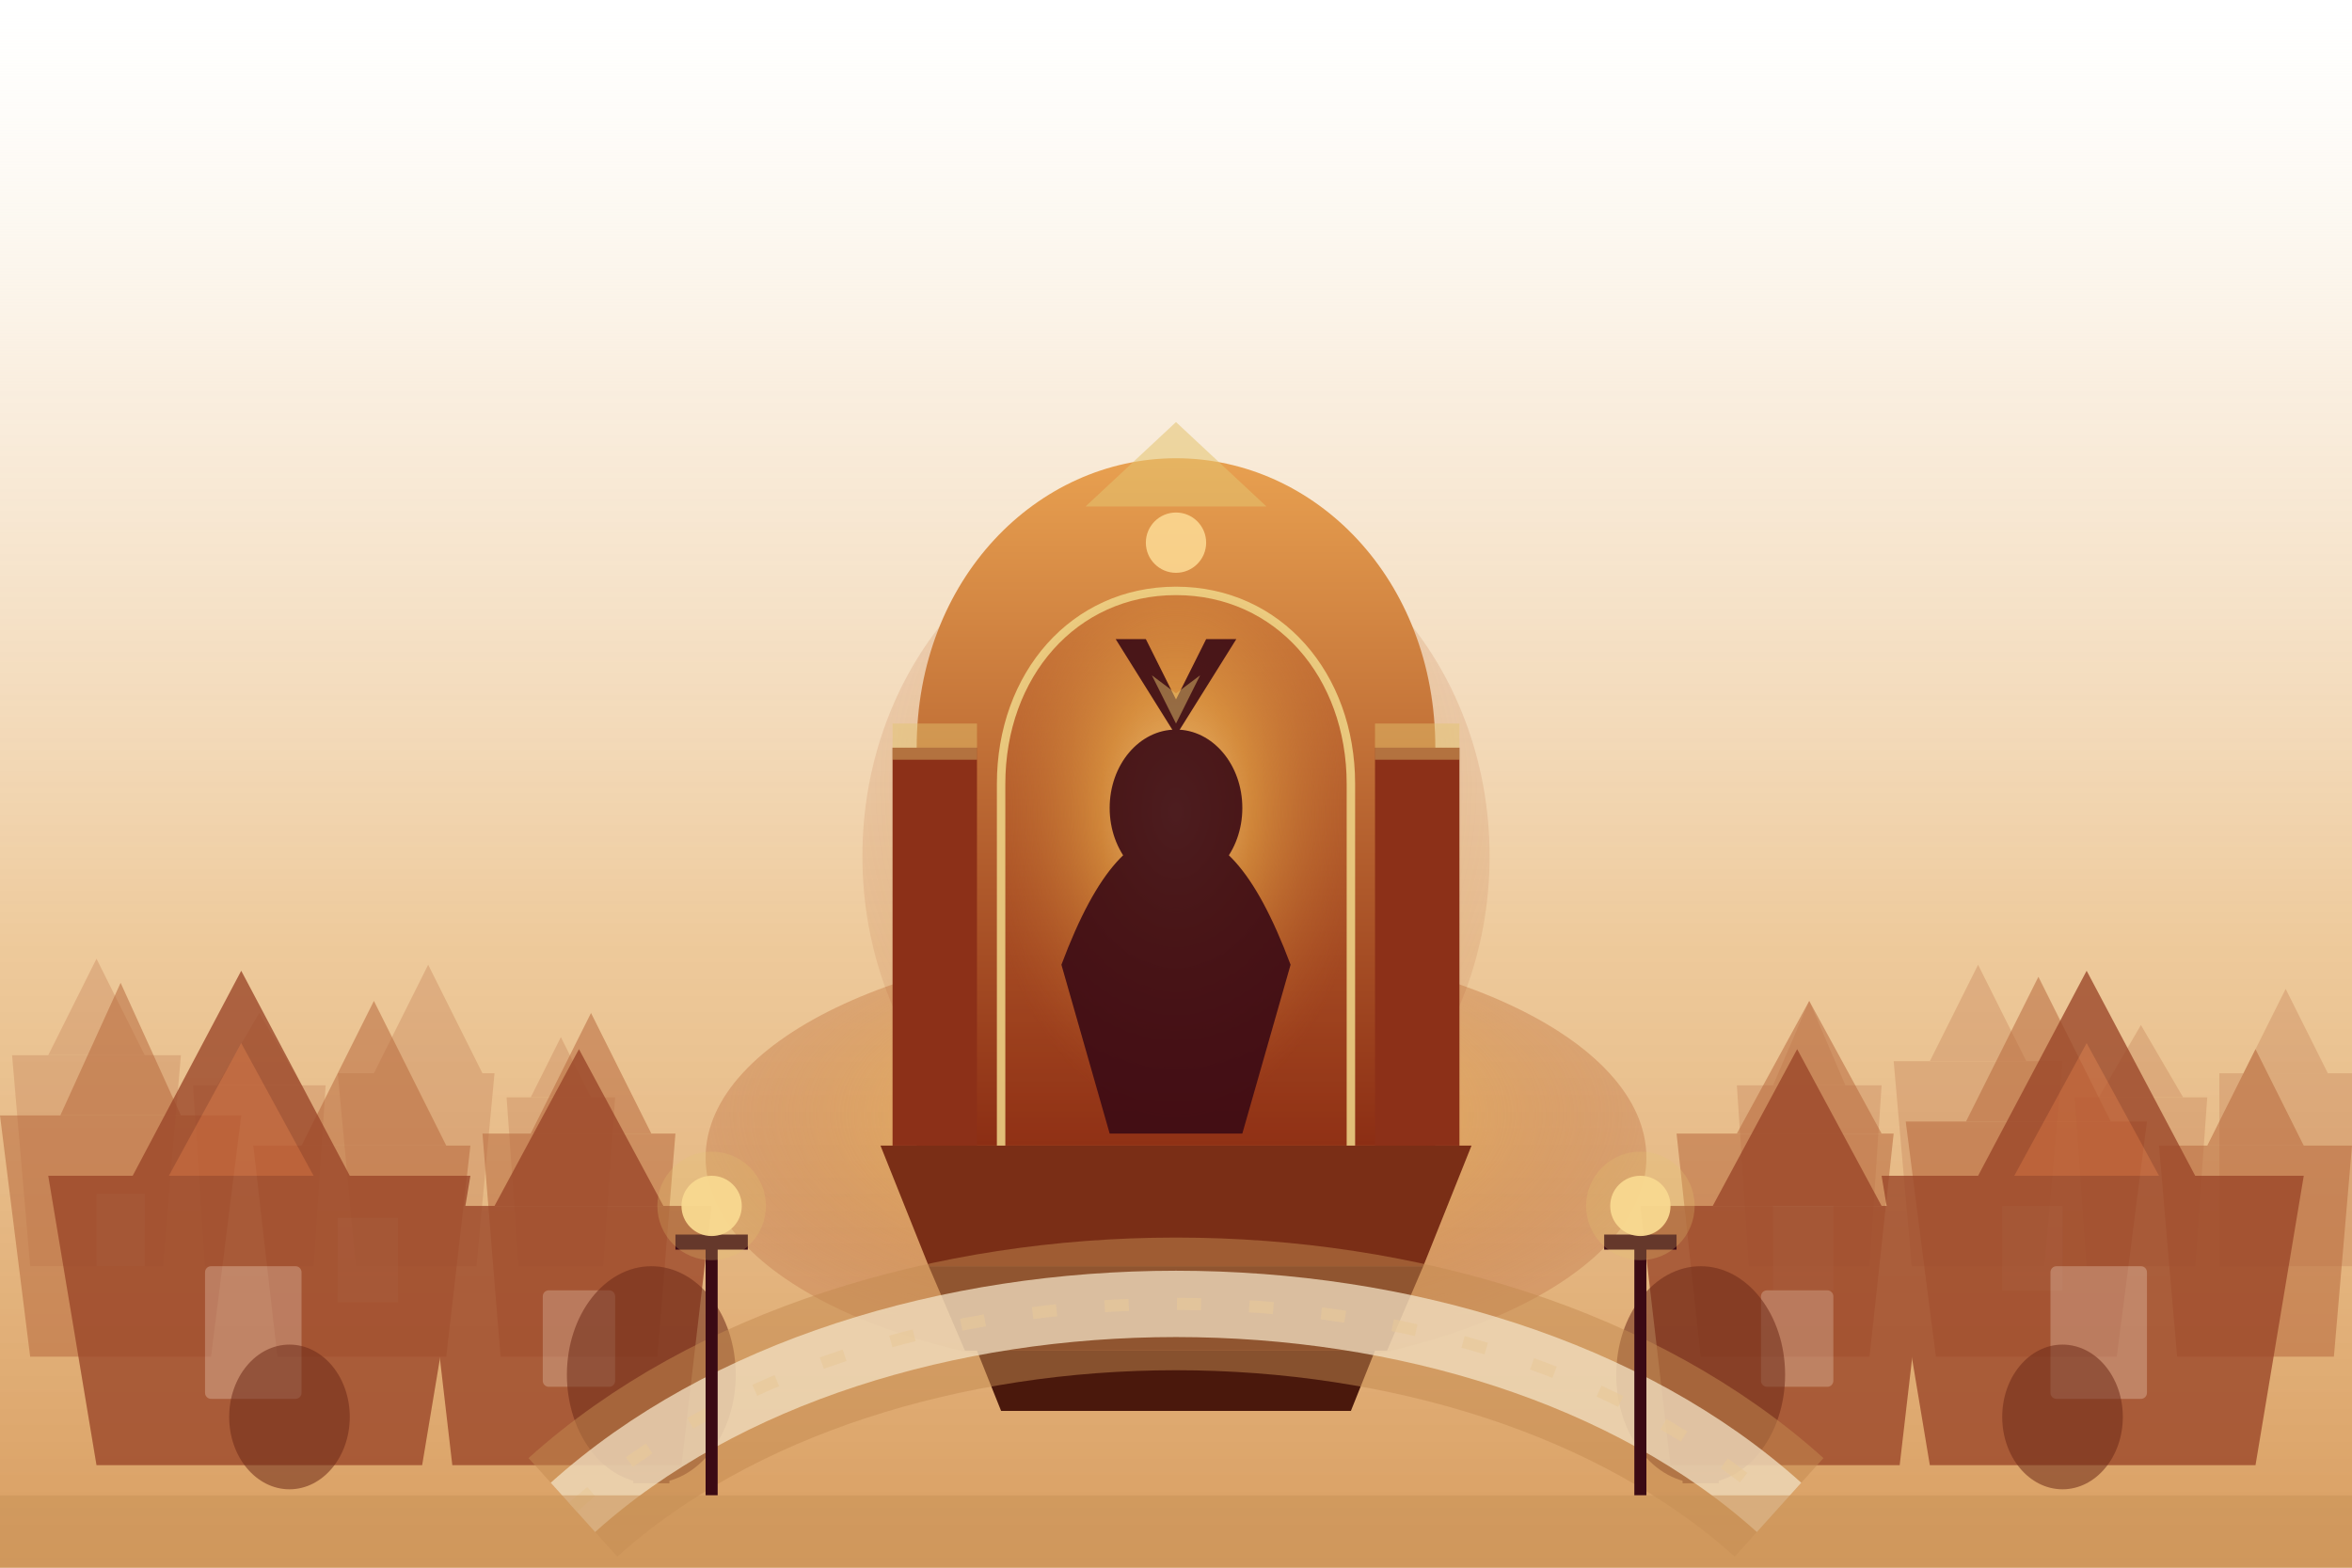
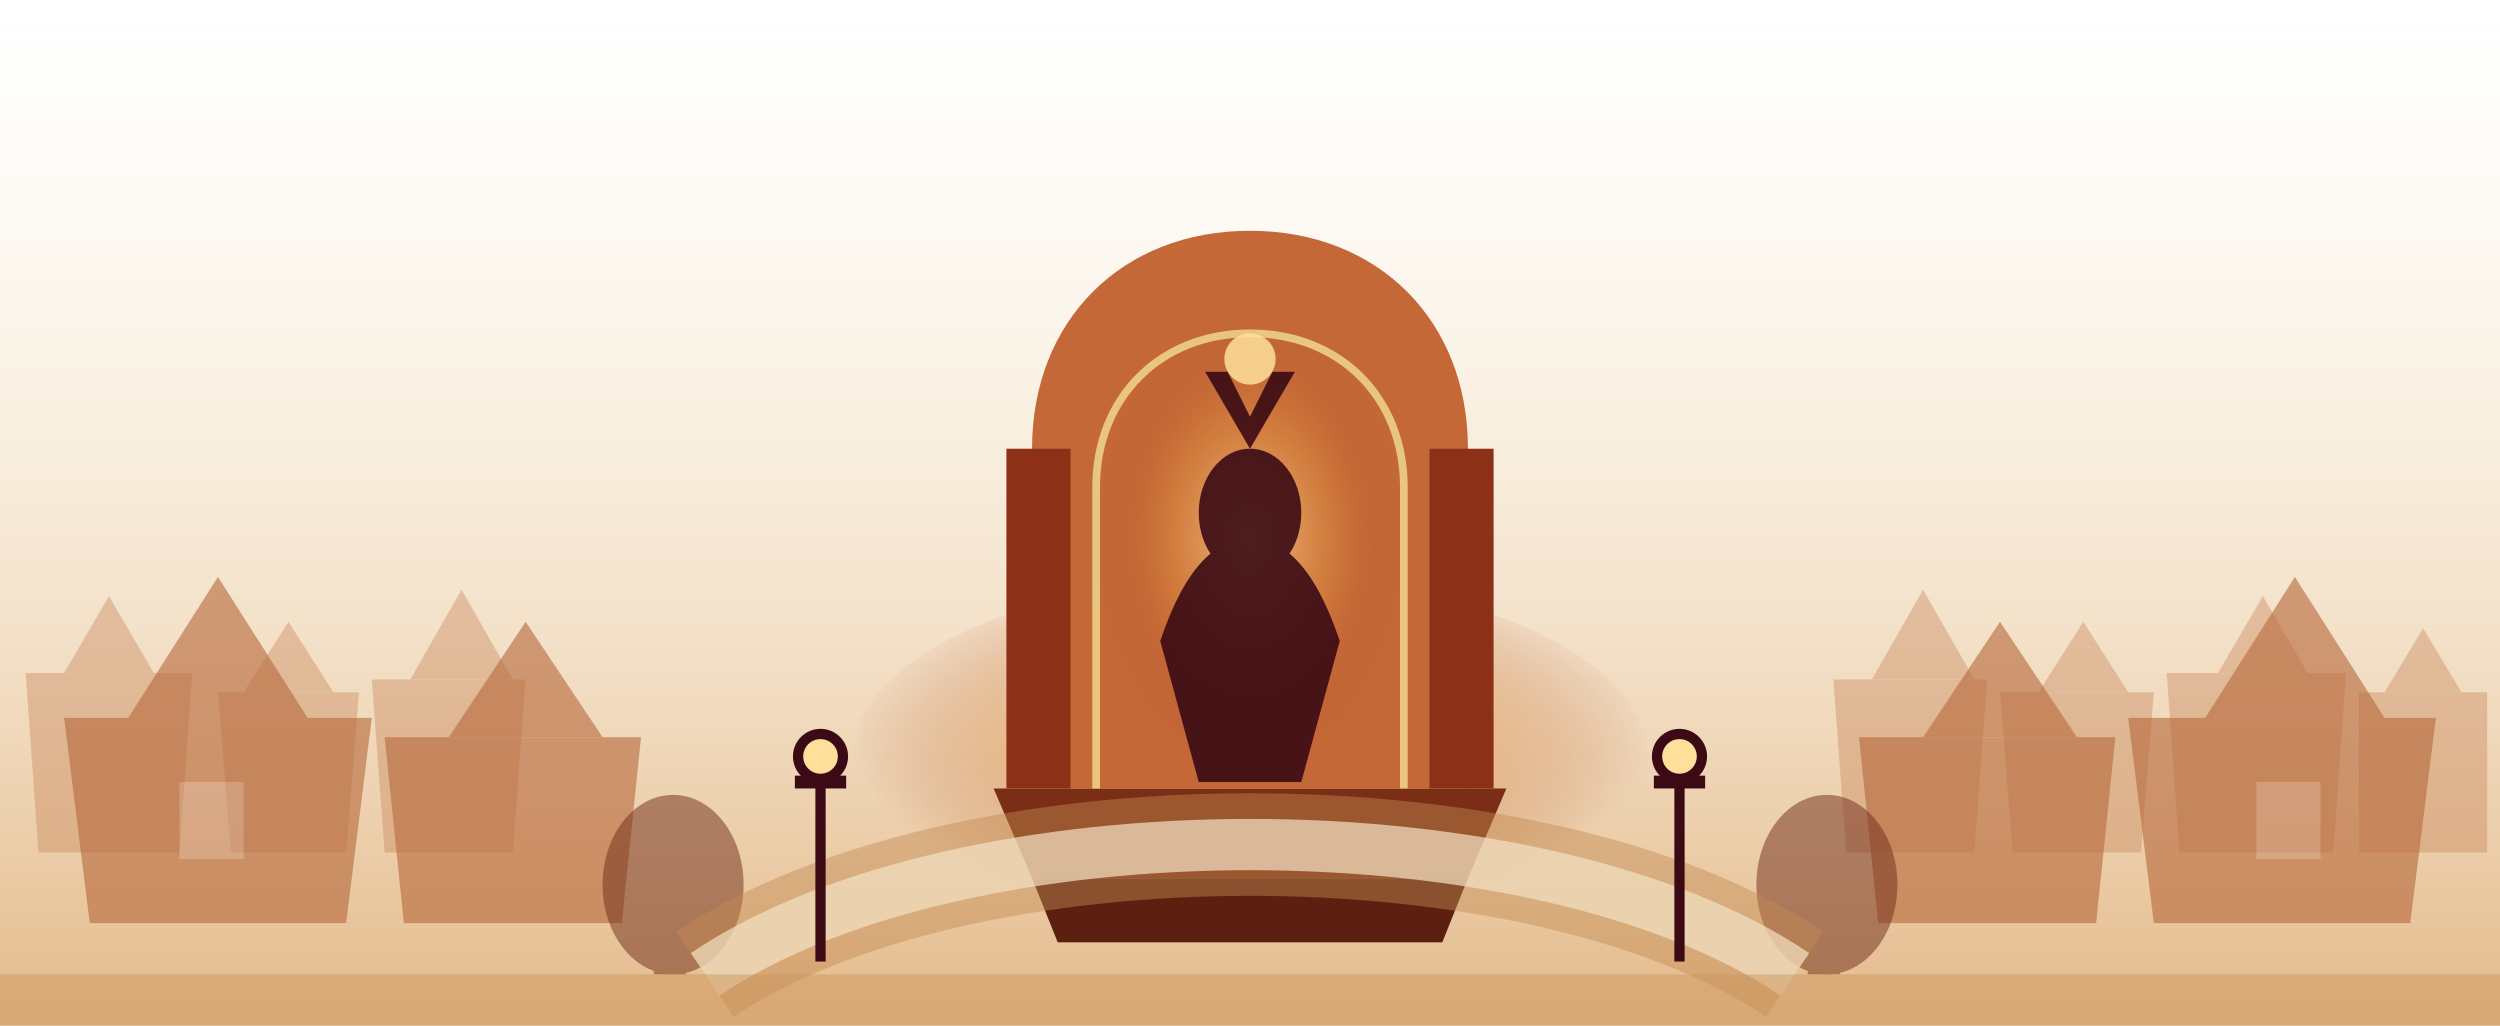
- <svg xmlns="http://www.w3.org/2000/svg" viewBox="0 0 390 260" preserveAspectRatio="xMidYMax meet" aria-hidden="true">
+ <svg xmlns="http://www.w3.org/2000/svg" viewBox="0 0 390 160" preserveAspectRatio="xMidYMax meet" aria-hidden="true">
  <defs>
-     <linearGradient id="horizon" x1="0" y1="0" x2="0" y2="1">
+     <linearGradient id="fade" x1="0" y1="0" x2="0" y2="1">
      <stop offset="0%" stop-color="#fbf5e6" stop-opacity="0" />
-       <stop offset="25%" stop-color="#f5e0c4" stop-opacity=".55" />
-       <stop offset="60%" stop-color="#e8b87a" stop-opacity=".75" />
-       <stop offset="100%" stop-color="#d4924e" stop-opacity=".9" />
+       <stop offset="35%" stop-color="#f5e4c8" stop-opacity=".45" />
+       <stop offset="100%" stop-color="#e0b07a" stop-opacity=".88" />
    </linearGradient>
-     <radialGradient id="archGlow" cx="50%" cy="40%" r="55%">
-       <stop offset="0%" stop-color="#ffe09a" stop-opacity=".85" />
-       <stop offset="40%" stop-color="#e3a040" stop-opacity=".55" />
-       <stop offset="100%" stop-color="#a03a18" stop-opacity=".2" />
+     <radialGradient id="glow" cx="50%" cy="45%" r="50%">
+       <stop offset="0%" stop-color="#ffe09a" stop-opacity=".8" />
+       <stop offset="55%" stop-color="#e09040" stop-opacity=".4" />
+       <stop offset="100%" stop-color="#a03a18" stop-opacity="0" />
    </radialGradient>
-     <linearGradient id="archBody" x1="0" y1="0" x2="0" y2="1">
-       <stop offset="0%" stop-color="#e8a050" />
-       <stop offset="100%" stop-color="#8c2e14" />
-     </linearGradient>
  </defs>
-   <rect width="390" height="260" fill="url(#horizon)" />
-   <g fill="#c9885c" opacity=".4">
-     <path d="M2 175h28l-3 35H5z" />
-     <path d="M8 175l8-16 8 16" />
-     <path d="M32 180h22l-2 30H34z" />
-     <path d="M36 180l7-12 7 12" />
-     <path d="M56 178h26l-3 32H59z" />
-     <path d="M62 178l9-18 9 18" />
-     <path d="M84 182h18l-2 28H86z" />
-     <path d="M88 182l5-10 5 10" />
-     <path d="M288 180h24l-2 30h-20z" />
-     <path d="M294 180l6-14 6 14" />
-     <path d="M314 176h28l-3 34h-22z" />
-     <path d="M320 176l8-16 8 16" />
-     <path d="M344 182h22l-2 28h-18z" />
-     <path d="M348 182l7-12 7 12" />
-     <path d="M368 178h22v32h-22z" />
-     <path d="M372 178l7-14 7 14" />
+   <rect width="390" height="160" fill="url(#fade)" />
+   <g fill="#c9885c" opacity=".42">
+     <path d="M4 105h26l-2 28H6z" />
+     <path d="M10 105l7-12 7 12" />
+     <path d="M34 108h22l-2 25H36z" />
+     <path d="M38 108l7-11 7 11" />
+     <path d="M58 106h24l-2 27H60z" />
+     <path d="M64 106l8-14 8 14" />
+     <path d="M286 106h24l-2 27h-20z" />
+     <path d="M292 106l8-14 8 14" />
+     <path d="M312 108h24l-2 25h-20z" />
+     <path d="M318 108l7-11 7 11" />
+     <path d="M338 105h28l-2 28h-24z" />
+     <path d="M346 105l7-12 7 12" />
+     <path d="M368 108h20v25h-20z" />
+     <path d="M372 108l6-10 6 10" />
  </g>
-   <g fill="#b86a3e" opacity=".55">
-     <path d="M0 185h40l-5 40H5z" />
-     <path d="M10 185l10-22 10 22" />
-     <rect x="16" y="198" width="8" height="12" fill="#f5e6d0" opacity=".25" />
-     <path d="M42 190h36l-4 35H46z" />
-     <path d="M50 190l12-24 12 24" />
-     <rect x="56" y="202" width="10" height="14" fill="#f5e6d0" opacity=".25" />
-     <path d="M80 188h32l-3 37H83z" />
-     <path d="M88 188l10-20 10 20" />
-     <path d="M278 188h36l-4 37h-28z" />
-     <path d="M288 188l12-22 12 22" />
-     <rect x="294" y="200" width="10" height="14" fill="#f5e6d0" opacity=".25" />
-     <path d="M316 186h40l-5 39h-30z" />
-     <path d="M326 186l12-24 12 24" />
-     <rect x="332" y="200" width="10" height="14" fill="#f5e6d0" opacity=".25" />
-     <path d="M358 190h32l-3 35h-26z" />
-     <path d="M366 190l8-16 8 16" />
+   <g fill="#b86a3e" opacity=".62">
+     <path d="M10 112h48l-4 32H14z" />
+     <path d="M20 112l14-22 14 22" />
+     <rect x="28" y="122" width="10" height="12" fill="#fbf5e6" opacity=".28" />
+     <path d="M60 115h40l-3 29H63z" />
+     <path d="M70 115l12-18 12 18" />
+     <path d="M290 115h40l-3 29h-34z" />
+     <path d="M300 115l12-18 12 18" />
+     <path d="M332 112h48l-4 32h-40z" />
+     <path d="M344 112l14-22 14 22" />
+     <rect x="352" y="122" width="10" height="12" fill="#fbf5e6" opacity=".28" />
  </g>
-   <g fill="#9a4528" opacity=".78">
-     <path d="M8 195h70l-8 48H16z" />
-     <path d="M22 195l18-34 18 34" />
-     <path d="M28 195l12-22 12 22" fill="#b85a32" />
-     <rect x="34" y="210" width="16" height="22" rx="1" fill="#fbf5e6" opacity=".3" />
-     <path d="M70 200h48l-5 43H75z" />
-     <path d="M82 200l14-26 14 26" />
-     <rect x="90" y="214" width="12" height="16" rx="1" fill="#fbf5e6" opacity=".28" />
-     <path d="M272 200h48l-5 43h-38z" />
-     <path d="M284 200l14-26 14 26" />
-     <rect x="292" y="214" width="12" height="16" rx="1" fill="#fbf5e6" opacity=".28" />
-     <path d="M312 195h70l-8 48h-54z" />
-     <path d="M328 195l18-34 18 34" />
-     <path d="M334 195l12-22 12 22" fill="#b85a32" />
-     <rect x="340" y="210" width="16" height="22" rx="1" fill="#fbf5e6" opacity=".3" />
+   <g fill="#6e2a18" opacity=".5">
+     <ellipse cx="105" cy="138" rx="11" ry="14" />
+     <rect x="102" y="140" width="5" height="12" />
+     <ellipse cx="285" cy="138" rx="11" ry="14" />
+     <rect x="282" y="140" width="5" height="12" />
  </g>
-   <g fill="#6e2a18" opacity=".55">
-     <ellipse cx="108" cy="228" rx="14" ry="18" />
-     <rect x="105" y="230" width="6" height="16" />
-     <ellipse cx="282" cy="228" rx="14" ry="18" />
-     <rect x="279" y="230" width="6" height="16" />
-     <ellipse cx="48" cy="235" rx="10" ry="12" />
-     <ellipse cx="342" cy="235" rx="10" ry="12" />
-   </g>
-   <g transform="translate(138,72)">
-     <ellipse cx="57" cy="120" rx="78" ry="36" fill="url(#archGlow)" />
-     <ellipse cx="57" cy="70" rx="52" ry="58" fill="url(#archGlow)" opacity=".5" />
-     <path d="M8 118h98l-8 20H16z" fill="#7a2e16" />
-     <path d="M16 138h82l-6 14H22z" fill="#5c2010" />
-     <path d="M24 152h66l-4 10H28z" fill="#4a180c" />
-     <path d="M14 118V52c0-28 20-48 43-48s43 20 43 48v66" fill="url(#archBody)" />
-     <path d="M28 118V58c0-18 12-32 29-32s29 14 29 32v60" fill="url(#archGlow)" />
-     <path d="M28 118V58c0-18 12-32 29-32s29 14 29 32v60" fill="none" stroke="#f0d78a" stroke-width="1.4" opacity=".85" />
-     <rect x="10" y="52" width="14" height="66" fill="#8c3018" />
-     <rect x="90" y="52" width="14" height="66" fill="#8c3018" />
-     <rect x="10" y="48" width="14" height="6" fill="#e3c36f" opacity=".45" />
-     <rect x="90" y="48" width="14" height="6" fill="#e3c36f" opacity=".45" />
-     <path d="M42 12l15-14 15 14" fill="#e3c36f" opacity=".55" />
-     <circle cx="57" cy="18" r="5" fill="#ffe09a" opacity=".8" />
+   <g transform="translate(145,28)">
+     <ellipse cx="50" cy="90" rx="62" ry="28" fill="url(#glow)" />
+     <path d="M10 95h80l-6 14H16z" fill="#7a2e16" />
+     <path d="M16 109h68l-4 10H20z" fill="#5c2010" />
+     <path d="M16 95V42c0-20 14-34 34-34s34 14 34 34v53" fill="#c46838" />
+     <path d="M26 95V48c0-14 10-24 24-24s24 10 24 24v47" fill="url(#glow)" />
+     <path d="M26 95V48c0-14 10-24 24-24s24 10 24 24v47" fill="none" stroke="#f0d78a" stroke-width="1.2" opacity=".85" />
+     <rect x="12" y="42" width="10" height="53" fill="#8c3018" />
+     <rect x="78" y="42" width="10" height="53" fill="#8c3018" />
+     <circle cx="50" cy="28" r="4" fill="#ffe09a" opacity=".85" />
    <g fill="#3b0a14" opacity=".9">
-       <ellipse cx="57" cy="62" rx="11" ry="13" />
-       <path d="M57 50l-10-16h5l5 10 5-10h5z" />
-       <path d="M57 48l-4-8 4 3 4-3z" fill="#e3c36f" opacity=".5" />
-       <path d="M38 88c6-16 12-22 19-22s13 6 19 22l-8 28H46z" />
-       <path d="M30 78l16 8M84 78L68 86" />
-       <path d="M34 72l12 14M80 72L68 86" />
-       <path d="M28 84l14 4M86 84l-14 4" />
+       <ellipse cx="50" cy="52" rx="8" ry="10" />
+       <path d="M50 42l-7-12h3.5l3.5 7 3.5-7H57z" />
+       <path d="M36 72c4-12 9-16 14-16s10 4 14 16l-6 22H42z" />
+       <path d="M28 66l12 6M72 66L60 72" />
    </g>
  </g>
-   <path d="M95 250C145 205 245 205 295 250" fill="none" stroke="#c48a50" stroke-width="22" opacity=".5" />
-   <path d="M95 250C145 205 245 205 295 250" fill="none" stroke="#f3e2c4" stroke-width="11" opacity=".75" />
-   <path d="M95 250C145 205 245 205 295 250" fill="none" stroke="#e8c898" stroke-width="2" opacity=".6" stroke-dasharray="4 8" />
-   <g>
-     <path d="M118 248v-42" stroke="#3b0a14" stroke-width="2" />
-     <path d="M112 206h12" stroke="#3b0a14" stroke-width="2.5" />
-     <circle cx="118" cy="200" r="5" fill="#ffe09a" opacity=".95" />
-     <circle cx="118" cy="200" r="9" fill="#e3c36f" opacity=".25" />
-     <path d="M272 248v-42" stroke="#3b0a14" stroke-width="2" />
-     <path d="M266 206h12" stroke="#3b0a14" stroke-width="2.5" />
-     <circle cx="272" cy="200" r="5" fill="#ffe09a" opacity=".95" />
-     <circle cx="272" cy="200" r="9" fill="#e3c36f" opacity=".25" />
+   <path d="M110 152C150 125 240 125 280 152" fill="none" stroke="#c48a50" stroke-width="16" opacity=".45" />
+   <path d="M110 152C150 125 240 125 280 152" fill="none" stroke="#f3e2c4" stroke-width="8" opacity=".7" />
+   <g stroke="#3b0a14" stroke-width="1.6" fill="#ffe09a">
+     <path d="M128 150v-28" />
+     <path d="M124 122h8" stroke-width="2" />
+     <circle cx="128" cy="118" r="3.5" />
+     <path d="M262 150v-28" />
+     <path d="M258 122h8" stroke-width="2" />
+     <circle cx="262" cy="118" r="3.5" />
  </g>
-   <path d="M0 248h390v12H0z" fill="#c99258" opacity=".55" />
+   <path d="M0 152h390v8H0z" fill="#c99258" opacity=".45" />
</svg>
